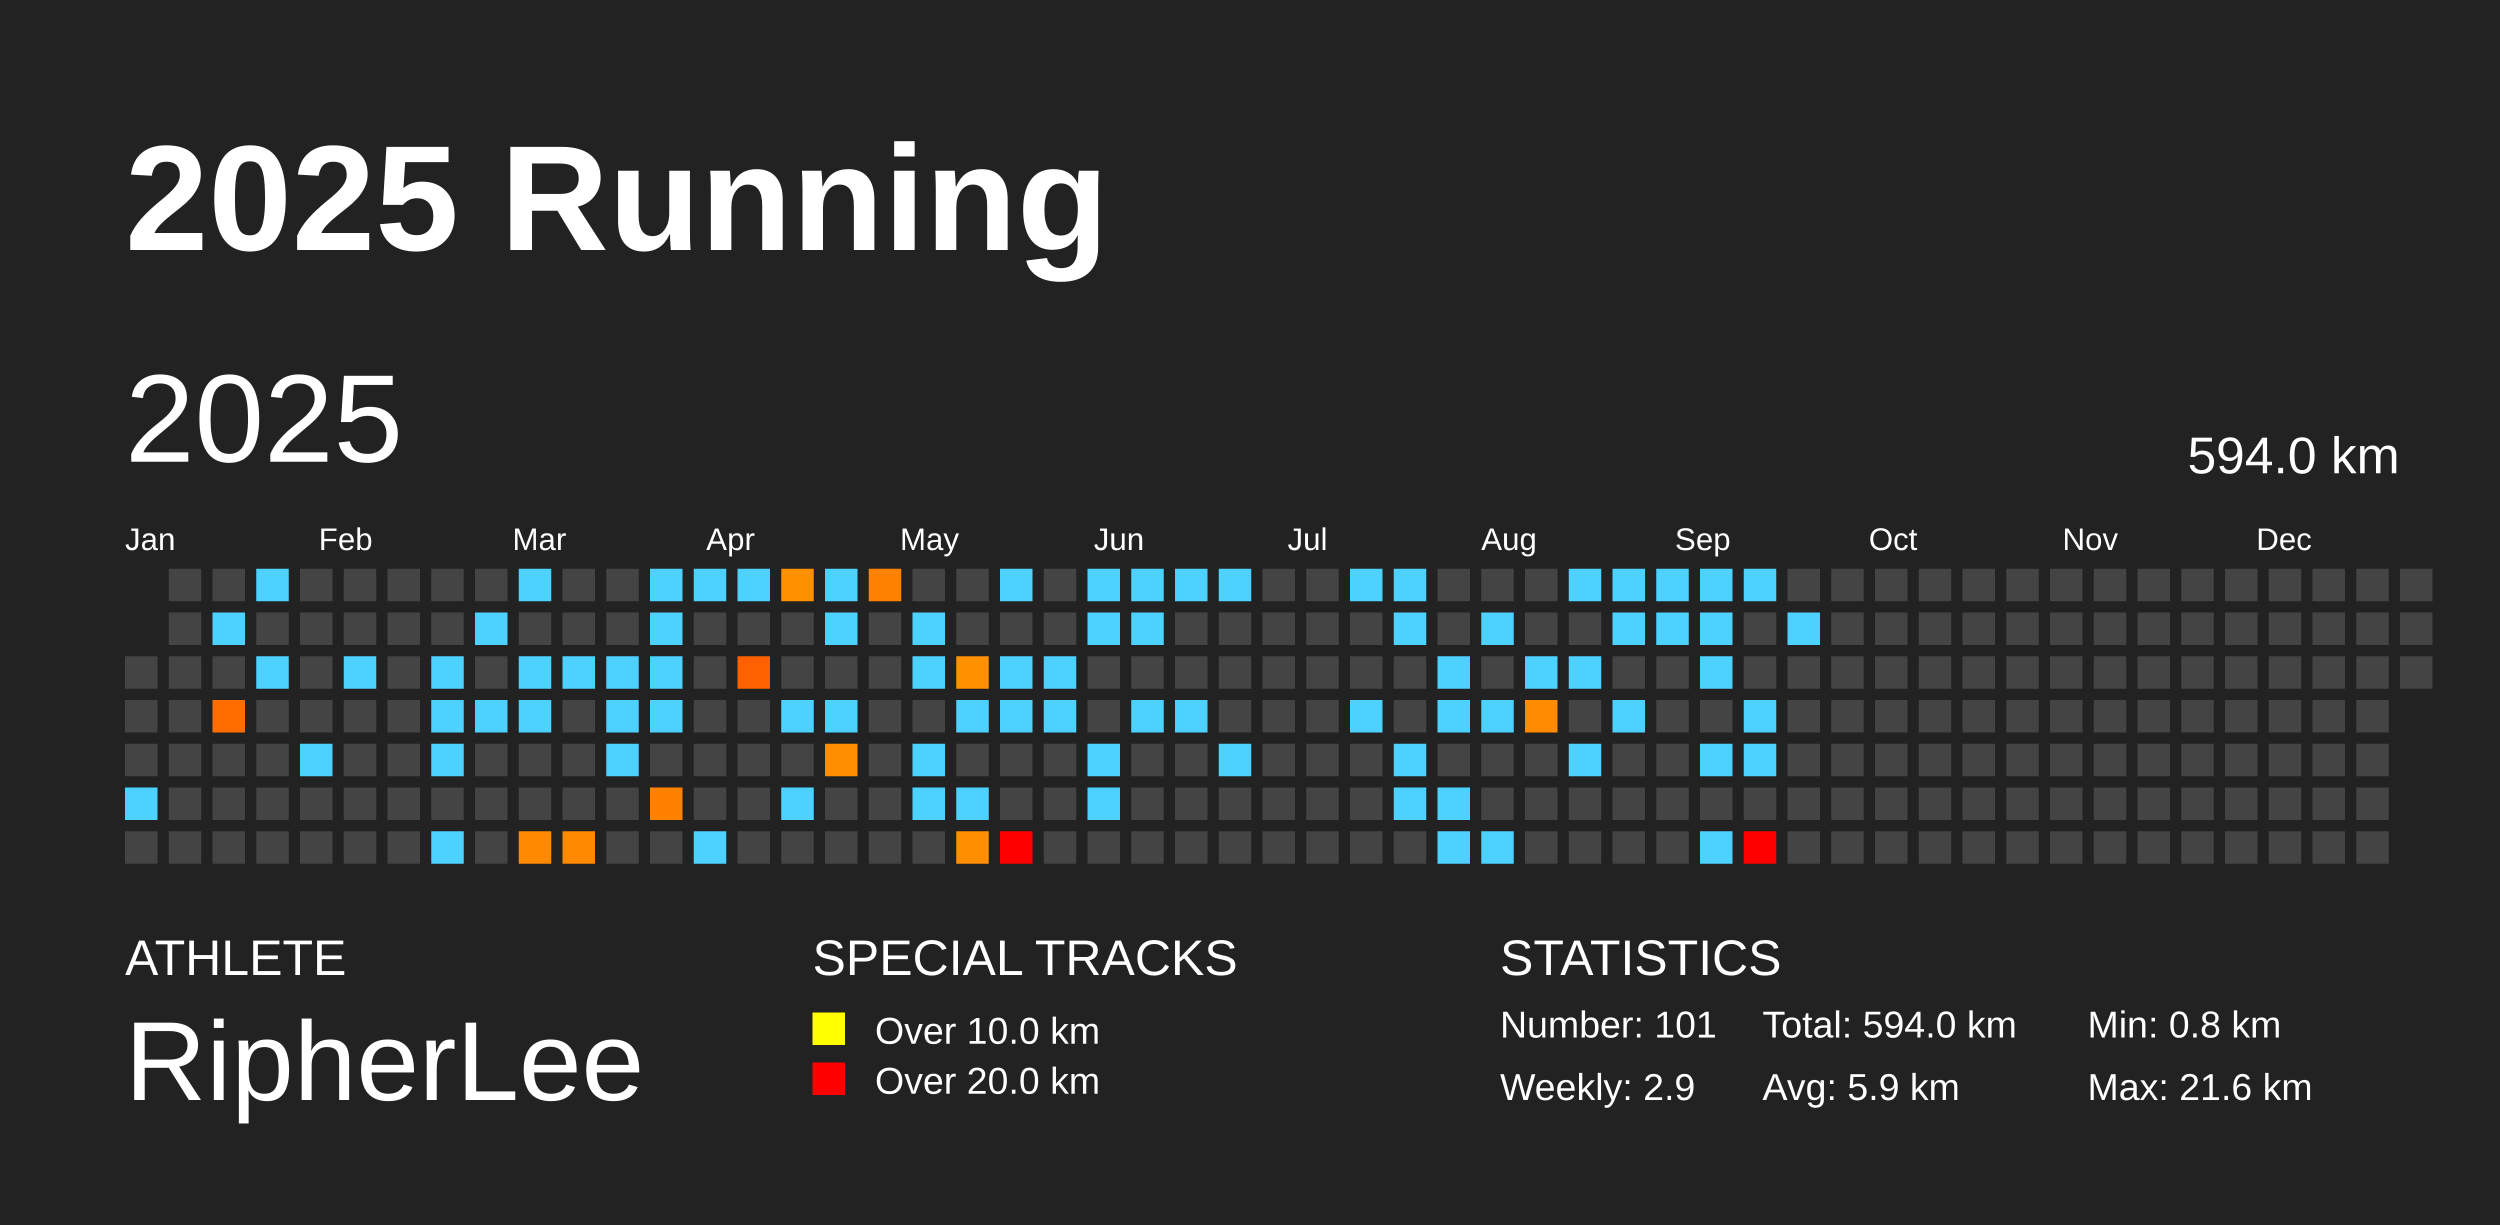
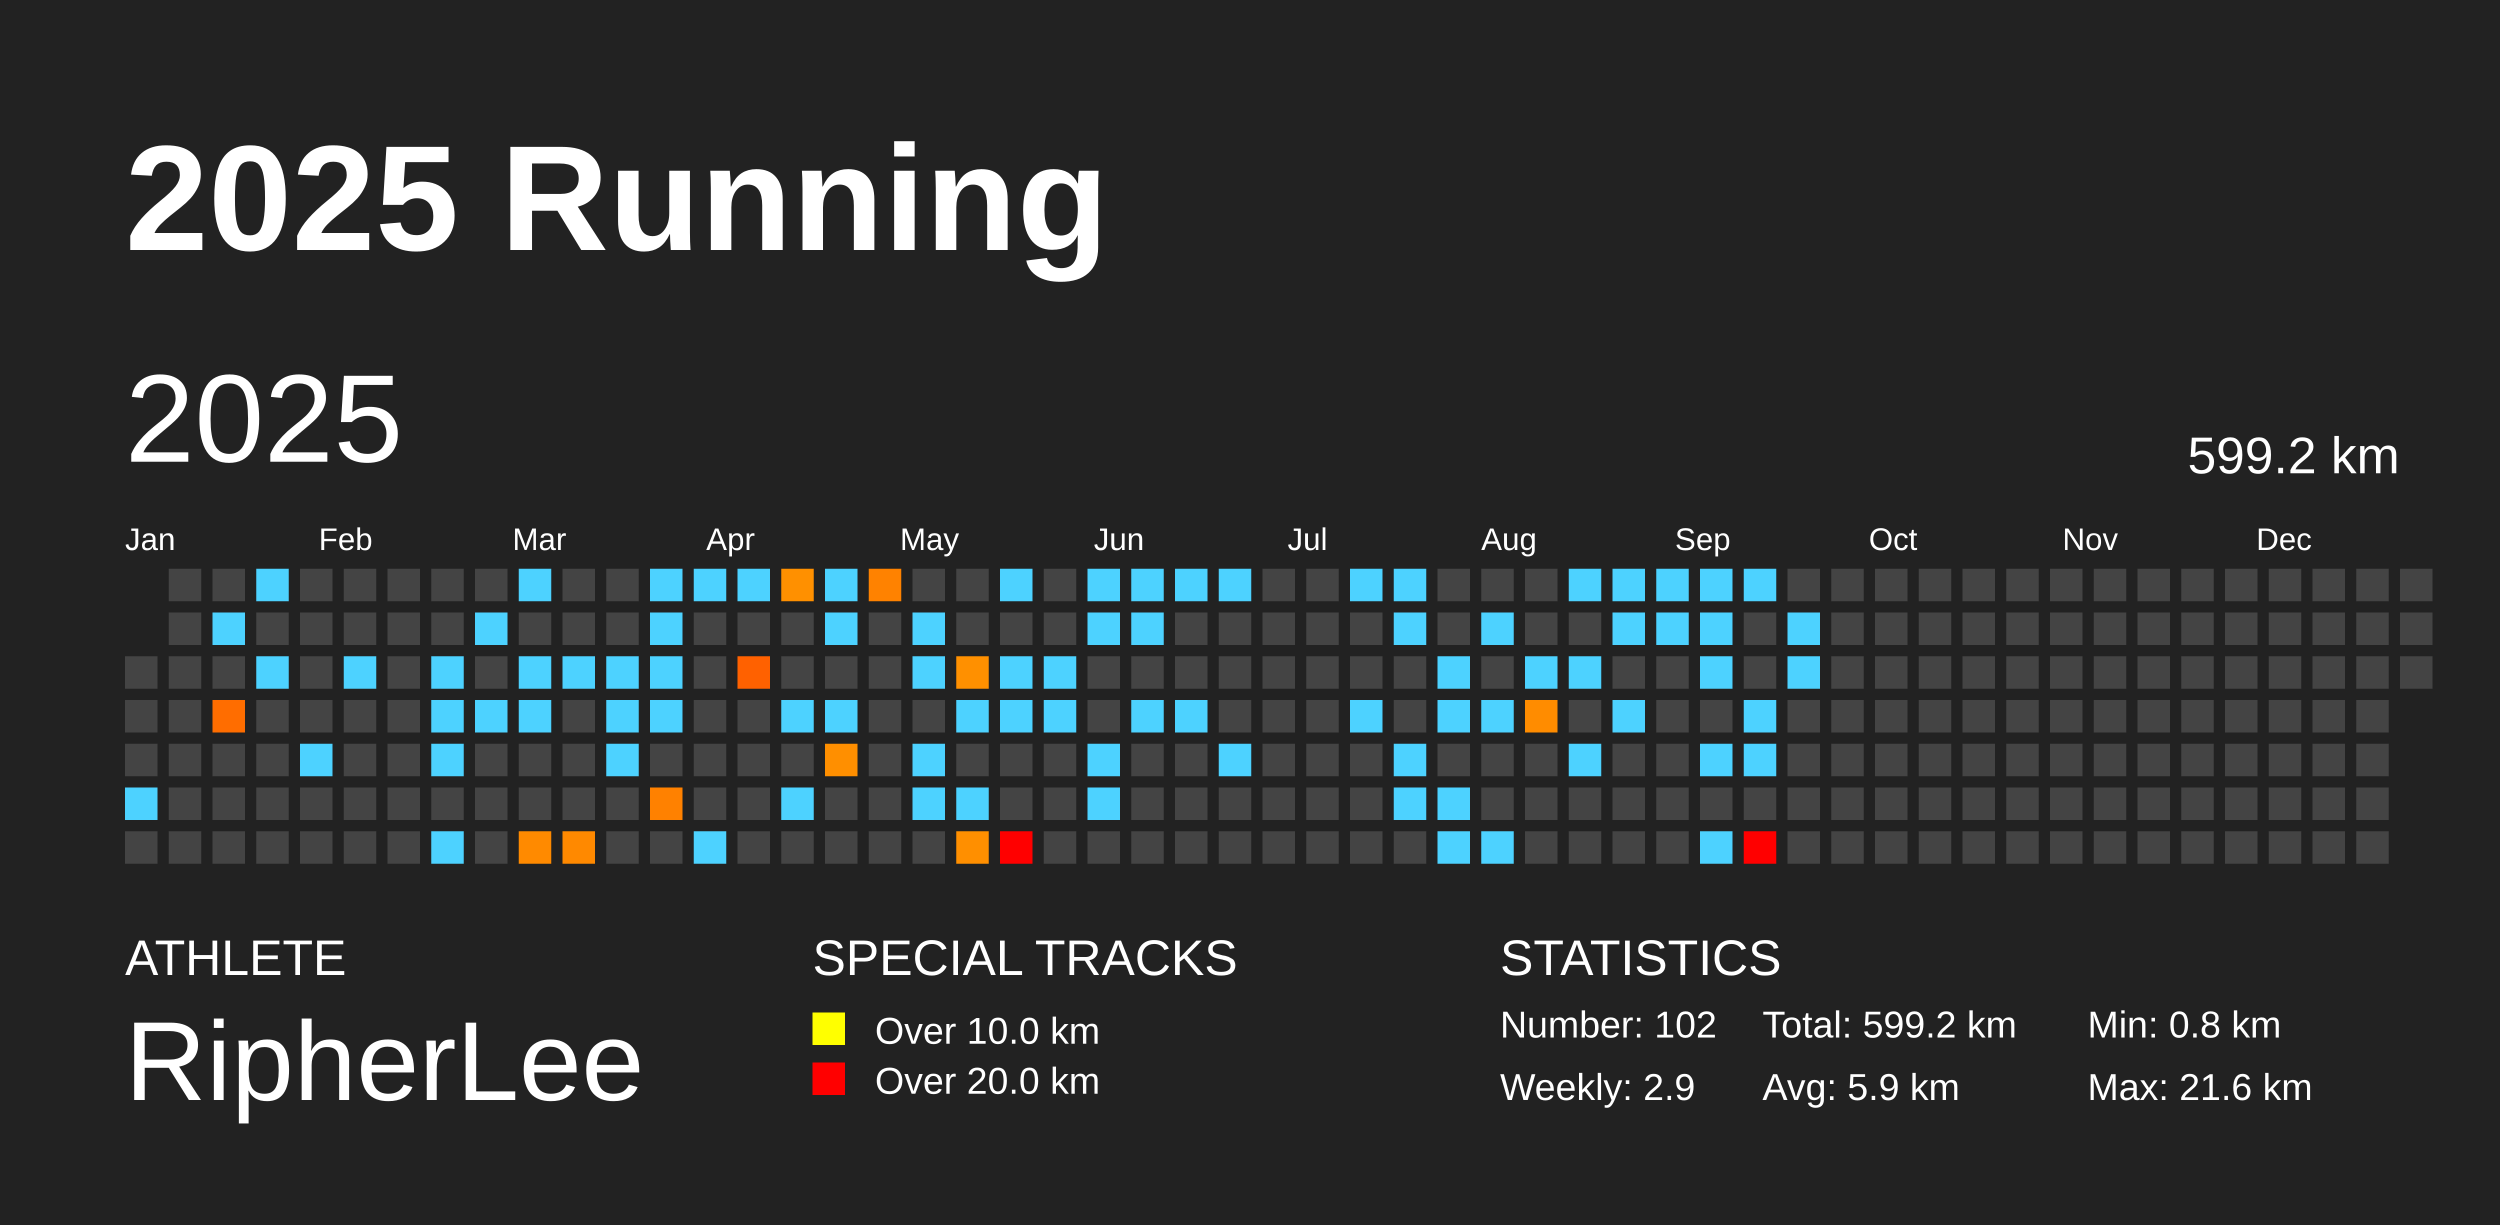
<svg xmlns="http://www.w3.org/2000/svg" baseProfile="full" height="98mm" version="1.1" viewBox="0,0,200,98" width="200mm">
  <defs />
  <rect fill="#222222" height="98" width="200" x="0" y="0" />
  <text fill="#FFFFFF" style="font-size:12px; font-family:Arial; font-weight:bold;" x="10" y="20">2025 Running</text>
  <text fill="#FFFFFF" style="font-size:4px; font-family:Arial" x="10" y="78">ATHLETE</text>
  <text fill="#FFFFFF" style="font-size:9px; font-family:Arial" x="10" y="88">RipherLee</text>
  <text fill="#FFFFFF" style="font-size:4px; font-family:Arial" x="65" y="78">SPECIAL TRACKS</text>
  <rect fill="yellow" height="2.6" width="2.6" x="65" y="81" />
  <text fill="#FFFFFF" style="font-size:3px; font-family:Arial" x="70" y="83.5">Over 10.0 km</text>
  <rect fill="red" height="2.6" width="2.6" x="65" y="85" />
  <text fill="#FFFFFF" style="font-size:3px; font-family:Arial" x="70" y="87.5">Over 20.0 km</text>
  <text fill="#FFFFFF" style="font-size:4px; font-family:Arial" x="120" y="78">STATISTICS</text>
-   <text fill="#FFFFFF" style="font-size:3px; font-family:Arial" x="120" y="83">Number: 101</text>
+   <text fill="#FFFFFF" style="font-size:3px; font-family:Arial" x="120" y="83">Number: 102</text>
  <text fill="#FFFFFF" style="font-size:3px; font-family:Arial" x="120" y="88">Weekly: 2.9</text>
-   <text fill="#FFFFFF" style="font-size:3px; font-family:Arial" x="141" y="83">Total: 594.0 km</text>
+   <text fill="#FFFFFF" style="font-size:3px; font-family:Arial" x="141" y="83">Total: 599.2 km</text>
  <text fill="#FFFFFF" style="font-size:3px; font-family:Arial" x="141" y="88">Avg: 5.9 km</text>
  <text fill="#FFFFFF" style="font-size:3px; font-family:Arial" x="167" y="83">Min: 0.8 km</text>
  <text fill="#FFFFFF" style="font-size:3px; font-family:Arial" x="167" y="88">Max: 21.6 km</text>
  <text dominant-baseline="hanging" fill="#FFFFFF" style="font-size:10.0px; font-family:Arial;" x="10" y="30">2025</text>
-   <text dominant-baseline="hanging" fill="#FFFFFF" style="font-size:4.125px; font-family:Arial;" x="175" y="35">594.0 km</text>
+   <text dominant-baseline="hanging" fill="#FFFFFF" style="font-size:4.125px; font-family:Arial;" x="175" y="35">599.2 km</text>
  <text fill="#FFFFFF" style="font-size:2.5px; font-family:Arial" x="10.0" y="44">Jan</text>
  <text fill="#FFFFFF" style="font-size:2.5px; font-family:Arial" x="25.5" y="44">Feb</text>
  <text fill="#FFFFFF" style="font-size:2.5px; font-family:Arial" x="41.0" y="44">Mar</text>
  <text fill="#FFFFFF" style="font-size:2.5px; font-family:Arial" x="56.5" y="44">Apr</text>
  <text fill="#FFFFFF" style="font-size:2.5px; font-family:Arial" x="72.0" y="44">May</text>
  <text fill="#FFFFFF" style="font-size:2.5px; font-family:Arial" x="87.5" y="44">Jun</text>
  <text fill="#FFFFFF" style="font-size:2.5px; font-family:Arial" x="103.0" y="44">Jul</text>
  <text fill="#FFFFFF" style="font-size:2.5px; font-family:Arial" x="118.5" y="44">Aug</text>
  <text fill="#FFFFFF" style="font-size:2.5px; font-family:Arial" x="134.0" y="44">Sep</text>
  <text fill="#FFFFFF" style="font-size:2.5px; font-family:Arial" x="149.5" y="44">Oct</text>
  <text fill="#FFFFFF" style="font-size:2.5px; font-family:Arial" x="165.0" y="44">Nov</text>
  <text fill="#FFFFFF" style="font-size:2.5px; font-family:Arial" x="180.5" y="44">Dec</text>
  <rect fill="#444444" height="2.6" width="2.6" x="10.0" y="52.5" />
  <rect fill="#444444" height="2.6" width="2.6" x="10.0" y="56.0" />
  <rect fill="#444444" height="2.6" width="2.6" x="10.0" y="59.5" />
  <rect fill="#4dd2ff" height="2.6" width="2.6" x="10.0" y="63.0" />
  <rect fill="#444444" height="2.6" width="2.6" x="10.0" y="66.5" />
  <rect fill="#444444" height="2.6" width="2.6" x="13.5" y="45.5" />
  <rect fill="#444444" height="2.6" width="2.6" x="13.5" y="49.0" />
  <rect fill="#444444" height="2.6" width="2.6" x="13.5" y="52.5" />
  <rect fill="#444444" height="2.6" width="2.6" x="13.5" y="56.0" />
  <rect fill="#444444" height="2.6" width="2.6" x="13.5" y="59.5" />
  <rect fill="#444444" height="2.6" width="2.6" x="13.5" y="63.0" />
  <rect fill="#444444" height="2.6" width="2.6" x="13.5" y="66.5" />
  <rect fill="#444444" height="2.6" width="2.6" x="17.0" y="45.5" />
  <rect fill="#4dd2ff" height="2.6" width="2.6" x="17.0" y="49.0" />
  <rect fill="#444444" height="2.6" width="2.6" x="17.0" y="52.5" />
  <rect fill="#ff6d00" height="2.6" width="2.6" x="17.0" y="56.0" />
  <rect fill="#444444" height="2.6" width="2.6" x="17.0" y="59.5" />
  <rect fill="#444444" height="2.6" width="2.6" x="17.0" y="63.0" />
  <rect fill="#444444" height="2.6" width="2.6" x="17.0" y="66.5" />
  <rect fill="#4dd2ff" height="2.6" width="2.6" x="20.5" y="45.5" />
  <rect fill="#444444" height="2.6" width="2.6" x="20.5" y="49.0" />
  <rect fill="#4dd2ff" height="2.6" width="2.6" x="20.5" y="52.5" />
  <rect fill="#444444" height="2.6" width="2.6" x="20.5" y="56.0" />
  <rect fill="#444444" height="2.6" width="2.6" x="20.5" y="59.5" />
  <rect fill="#444444" height="2.6" width="2.6" x="20.5" y="63.0" />
  <rect fill="#444444" height="2.6" width="2.6" x="20.5" y="66.5" />
  <rect fill="#444444" height="2.6" width="2.6" x="24.0" y="45.5" />
  <rect fill="#444444" height="2.6" width="2.6" x="24.0" y="49.0" />
  <rect fill="#444444" height="2.6" width="2.6" x="24.0" y="52.5" />
  <rect fill="#444444" height="2.6" width="2.6" x="24.0" y="56.0" />
  <rect fill="#4dd2ff" height="2.6" width="2.6" x="24.0" y="59.5" />
  <rect fill="#444444" height="2.6" width="2.6" x="24.0" y="63.0" />
  <rect fill="#444444" height="2.6" width="2.6" x="24.0" y="66.5" />
  <rect fill="#444444" height="2.6" width="2.6" x="27.5" y="45.5" />
  <rect fill="#444444" height="2.6" width="2.6" x="27.5" y="49.0" />
  <rect fill="#4dd2ff" height="2.6" width="2.6" x="27.5" y="52.5" />
  <rect fill="#444444" height="2.6" width="2.6" x="27.5" y="56.0" />
  <rect fill="#444444" height="2.6" width="2.6" x="27.5" y="59.5" />
  <rect fill="#444444" height="2.6" width="2.6" x="27.5" y="63.0" />
  <rect fill="#444444" height="2.6" width="2.6" x="27.5" y="66.5" />
  <rect fill="#444444" height="2.6" width="2.6" x="31.0" y="45.5" />
  <rect fill="#444444" height="2.6" width="2.6" x="31.0" y="49.0" />
  <rect fill="#444444" height="2.6" width="2.6" x="31.0" y="52.5" />
  <rect fill="#444444" height="2.6" width="2.6" x="31.0" y="56.0" />
  <rect fill="#444444" height="2.6" width="2.6" x="31.0" y="59.5" />
  <rect fill="#444444" height="2.6" width="2.6" x="31.0" y="63.0" />
  <rect fill="#444444" height="2.6" width="2.6" x="31.0" y="66.5" />
  <rect fill="#444444" height="2.6" width="2.6" x="34.5" y="45.5" />
  <rect fill="#444444" height="2.6" width="2.6" x="34.5" y="49.0" />
  <rect fill="#4dd2ff" height="2.6" width="2.6" x="34.5" y="52.5" />
  <rect fill="#4dd2ff" height="2.6" width="2.6" x="34.5" y="56.0" />
  <rect fill="#4dd2ff" height="2.6" width="2.6" x="34.5" y="59.5" />
  <rect fill="#444444" height="2.6" width="2.6" x="34.5" y="63.0" />
  <rect fill="#4dd2ff" height="2.6" width="2.6" x="34.5" y="66.5" />
  <rect fill="#444444" height="2.6" width="2.6" x="38.0" y="45.5" />
  <rect fill="#4dd2ff" height="2.6" width="2.6" x="38.0" y="49.0" />
  <rect fill="#444444" height="2.6" width="2.6" x="38.0" y="52.5" />
  <rect fill="#4dd2ff" height="2.6" width="2.6" x="38.0" y="56.0" />
  <rect fill="#444444" height="2.6" width="2.6" x="38.0" y="59.5" />
  <rect fill="#444444" height="2.6" width="2.6" x="38.0" y="63.0" />
  <rect fill="#444444" height="2.6" width="2.6" x="38.0" y="66.5" />
  <rect fill="#4dd2ff" height="2.6" width="2.6" x="41.5" y="45.5" />
  <rect fill="#444444" height="2.6" width="2.6" x="41.5" y="49.0" />
  <rect fill="#4dd2ff" height="2.6" width="2.6" x="41.5" y="52.5" />
  <rect fill="#4dd2ff" height="2.6" width="2.6" x="41.5" y="56.0" />
  <rect fill="#444444" height="2.6" width="2.6" x="41.5" y="59.5" />
  <rect fill="#444444" height="2.6" width="2.6" x="41.5" y="63.0" />
  <rect fill="#ff8a00" height="2.6" width="2.6" x="41.5" y="66.5" />
  <rect fill="#444444" height="2.6" width="2.6" x="45.0" y="45.5" />
  <rect fill="#444444" height="2.6" width="2.6" x="45.0" y="49.0" />
  <rect fill="#4dd2ff" height="2.6" width="2.6" x="45.0" y="52.5" />
  <rect fill="#444444" height="2.6" width="2.6" x="45.0" y="56.0" />
  <rect fill="#444444" height="2.6" width="2.6" x="45.0" y="59.5" />
  <rect fill="#444444" height="2.6" width="2.6" x="45.0" y="63.0" />
  <rect fill="#ff8900" height="2.6" width="2.6" x="45.0" y="66.5" />
  <rect fill="#444444" height="2.6" width="2.6" x="48.5" y="45.5" />
  <rect fill="#444444" height="2.6" width="2.6" x="48.5" y="49.0" />
  <rect fill="#4dd2ff" height="2.6" width="2.6" x="48.5" y="52.5" />
  <rect fill="#4dd2ff" height="2.6" width="2.6" x="48.5" y="56.0" />
  <rect fill="#4dd2ff" height="2.6" width="2.6" x="48.5" y="59.5" />
  <rect fill="#444444" height="2.6" width="2.6" x="48.5" y="63.0" />
  <rect fill="#444444" height="2.6" width="2.6" x="48.5" y="66.5" />
  <rect fill="#4dd2ff" height="2.6" width="2.6" x="52.0" y="45.5" />
  <rect fill="#4dd2ff" height="2.6" width="2.6" x="52.0" y="49.0" />
  <rect fill="#4dd2ff" height="2.6" width="2.6" x="52.0" y="52.5" />
  <rect fill="#4dd2ff" height="2.6" width="2.6" x="52.0" y="56.0" />
  <rect fill="#444444" height="2.6" width="2.6" x="52.0" y="59.5" />
  <rect fill="#ff8100" height="2.6" width="2.6" x="52.0" y="63.0" />
  <rect fill="#444444" height="2.6" width="2.6" x="52.0" y="66.5" />
  <rect fill="#4dd2ff" height="2.6" width="2.6" x="55.5" y="45.5" />
  <rect fill="#444444" height="2.6" width="2.6" x="55.5" y="49.0" />
  <rect fill="#444444" height="2.6" width="2.6" x="55.5" y="52.5" />
  <rect fill="#444444" height="2.6" width="2.6" x="55.5" y="56.0" />
  <rect fill="#444444" height="2.6" width="2.6" x="55.5" y="59.5" />
  <rect fill="#444444" height="2.6" width="2.6" x="55.5" y="63.0" />
  <rect fill="#4dd2ff" height="2.6" width="2.6" x="55.5" y="66.5" />
  <rect fill="#4dd2ff" height="2.6" width="2.6" x="59.0" y="45.5" />
  <rect fill="#444444" height="2.6" width="2.6" x="59.0" y="49.0" />
  <rect fill="#ff6100" height="2.6" width="2.6" x="59.0" y="52.5" />
  <rect fill="#444444" height="2.6" width="2.6" x="59.0" y="56.0" />
  <rect fill="#444444" height="2.6" width="2.6" x="59.0" y="59.5" />
  <rect fill="#444444" height="2.6" width="2.6" x="59.0" y="63.0" />
  <rect fill="#444444" height="2.6" width="2.6" x="59.0" y="66.5" />
  <rect fill="#ff9000" height="2.6" width="2.6" x="62.5" y="45.5" />
  <rect fill="#444444" height="2.6" width="2.6" x="62.5" y="49.0" />
  <rect fill="#444444" height="2.6" width="2.6" x="62.5" y="52.5" />
  <rect fill="#4dd2ff" height="2.6" width="2.6" x="62.5" y="56.0" />
  <rect fill="#444444" height="2.6" width="2.6" x="62.5" y="59.5" />
  <rect fill="#4dd2ff" height="2.6" width="2.6" x="62.5" y="63.0" />
  <rect fill="#444444" height="2.6" width="2.6" x="62.5" y="66.5" />
  <rect fill="#4dd2ff" height="2.6" width="2.6" x="66.0" y="45.5" />
  <rect fill="#4dd2ff" height="2.6" width="2.6" x="66.0" y="49.0" />
  <rect fill="#444444" height="2.6" width="2.6" x="66.0" y="52.5" />
  <rect fill="#4dd2ff" height="2.6" width="2.6" x="66.0" y="56.0" />
  <rect fill="#ff8f00" height="2.6" width="2.6" x="66.0" y="59.5" />
  <rect fill="#444444" height="2.6" width="2.6" x="66.0" y="63.0" />
  <rect fill="#444444" height="2.6" width="2.6" x="66.0" y="66.5" />
  <rect fill="#ff8200" height="2.6" width="2.6" x="69.5" y="45.5" />
  <rect fill="#444444" height="2.6" width="2.6" x="69.5" y="49.0" />
  <rect fill="#444444" height="2.6" width="2.6" x="69.5" y="52.5" />
  <rect fill="#444444" height="2.6" width="2.6" x="69.5" y="56.0" />
  <rect fill="#444444" height="2.6" width="2.6" x="69.5" y="59.5" />
  <rect fill="#444444" height="2.6" width="2.6" x="69.5" y="63.0" />
  <rect fill="#444444" height="2.6" width="2.6" x="69.5" y="66.5" />
  <rect fill="#444444" height="2.6" width="2.6" x="73.0" y="45.5" />
  <rect fill="#4dd2ff" height="2.6" width="2.6" x="73.0" y="49.0" />
  <rect fill="#4dd2ff" height="2.6" width="2.6" x="73.0" y="52.5" />
  <rect fill="#444444" height="2.6" width="2.6" x="73.0" y="56.0" />
  <rect fill="#4dd2ff" height="2.6" width="2.6" x="73.0" y="59.5" />
  <rect fill="#4dd2ff" height="2.6" width="2.6" x="73.0" y="63.0" />
  <rect fill="#444444" height="2.6" width="2.6" x="73.0" y="66.5" />
  <rect fill="#444444" height="2.6" width="2.6" x="76.5" y="45.5" />
  <rect fill="#444444" height="2.6" width="2.6" x="76.5" y="49.0" />
  <rect fill="#ff9000" height="2.6" width="2.6" x="76.5" y="52.5" />
  <rect fill="#4dd2ff" height="2.6" width="2.6" x="76.5" y="56.0" />
  <rect fill="#444444" height="2.6" width="2.6" x="76.5" y="59.5" />
  <rect fill="#4dd2ff" height="2.6" width="2.6" x="76.5" y="63.0" />
  <rect fill="#ff8f00" height="2.6" width="2.6" x="76.5" y="66.5" />
  <rect fill="#4dd2ff" height="2.6" width="2.6" x="80.0" y="45.5" />
  <rect fill="#444444" height="2.6" width="2.6" x="80.0" y="49.0" />
  <rect fill="#4dd2ff" height="2.6" width="2.6" x="80.0" y="52.5" />
  <rect fill="#4dd2ff" height="2.6" width="2.6" x="80.0" y="56.0" />
  <rect fill="#444444" height="2.6" width="2.6" x="80.0" y="59.5" />
  <rect fill="#444444" height="2.6" width="2.6" x="80.0" y="63.0" />
  <rect fill="red" height="2.6" width="2.6" x="80.0" y="66.5" />
  <rect fill="#444444" height="2.6" width="2.6" x="83.5" y="45.5" />
  <rect fill="#444444" height="2.6" width="2.6" x="83.5" y="49.0" />
  <rect fill="#4dd2ff" height="2.6" width="2.6" x="83.5" y="52.5" />
  <rect fill="#4dd2ff" height="2.6" width="2.6" x="83.5" y="56.0" />
  <rect fill="#444444" height="2.6" width="2.6" x="83.5" y="59.5" />
  <rect fill="#444444" height="2.6" width="2.6" x="83.5" y="63.0" />
  <rect fill="#444444" height="2.6" width="2.6" x="83.5" y="66.5" />
  <rect fill="#4dd2ff" height="2.6" width="2.6" x="87.0" y="45.5" />
  <rect fill="#4dd2ff" height="2.6" width="2.6" x="87.0" y="49.0" />
  <rect fill="#444444" height="2.6" width="2.6" x="87.0" y="52.5" />
  <rect fill="#444444" height="2.6" width="2.6" x="87.0" y="56.0" />
  <rect fill="#4dd2ff" height="2.6" width="2.6" x="87.0" y="59.5" />
  <rect fill="#4dd2ff" height="2.6" width="2.6" x="87.0" y="63.0" />
  <rect fill="#444444" height="2.6" width="2.6" x="87.0" y="66.5" />
  <rect fill="#4dd2ff" height="2.6" width="2.6" x="90.5" y="45.5" />
  <rect fill="#4dd2ff" height="2.6" width="2.6" x="90.5" y="49.0" />
  <rect fill="#444444" height="2.6" width="2.6" x="90.5" y="52.5" />
  <rect fill="#4dd2ff" height="2.6" width="2.6" x="90.5" y="56.0" />
  <rect fill="#444444" height="2.6" width="2.6" x="90.5" y="59.5" />
  <rect fill="#444444" height="2.6" width="2.6" x="90.5" y="63.0" />
  <rect fill="#444444" height="2.6" width="2.6" x="90.5" y="66.5" />
  <rect fill="#4dd2ff" height="2.6" width="2.6" x="94.0" y="45.5" />
  <rect fill="#444444" height="2.6" width="2.6" x="94.0" y="49.0" />
  <rect fill="#444444" height="2.6" width="2.6" x="94.0" y="52.5" />
  <rect fill="#4dd2ff" height="2.6" width="2.6" x="94.0" y="56.0" />
  <rect fill="#444444" height="2.6" width="2.6" x="94.0" y="59.5" />
  <rect fill="#444444" height="2.6" width="2.6" x="94.0" y="63.0" />
  <rect fill="#444444" height="2.6" width="2.6" x="94.0" y="66.5" />
  <rect fill="#4dd2ff" height="2.6" width="2.6" x="97.5" y="45.5" />
  <rect fill="#444444" height="2.6" width="2.6" x="97.5" y="49.0" />
  <rect fill="#444444" height="2.6" width="2.6" x="97.5" y="52.5" />
  <rect fill="#444444" height="2.6" width="2.6" x="97.5" y="56.0" />
  <rect fill="#4dd2ff" height="2.6" width="2.6" x="97.5" y="59.5" />
  <rect fill="#444444" height="2.6" width="2.6" x="97.5" y="63.0" />
  <rect fill="#444444" height="2.6" width="2.6" x="97.5" y="66.5" />
  <rect fill="#444444" height="2.6" width="2.6" x="101.0" y="45.5" />
  <rect fill="#444444" height="2.6" width="2.6" x="101.0" y="49.0" />
  <rect fill="#444444" height="2.6" width="2.6" x="101.0" y="52.5" />
  <rect fill="#444444" height="2.6" width="2.6" x="101.0" y="56.0" />
  <rect fill="#444444" height="2.6" width="2.6" x="101.0" y="59.5" />
  <rect fill="#444444" height="2.6" width="2.6" x="101.0" y="63.0" />
  <rect fill="#444444" height="2.6" width="2.6" x="101.0" y="66.5" />
  <rect fill="#444444" height="2.6" width="2.6" x="104.5" y="45.5" />
  <rect fill="#444444" height="2.6" width="2.6" x="104.5" y="49.0" />
  <rect fill="#444444" height="2.6" width="2.6" x="104.5" y="52.5" />
  <rect fill="#444444" height="2.6" width="2.6" x="104.5" y="56.0" />
  <rect fill="#444444" height="2.6" width="2.6" x="104.5" y="59.5" />
  <rect fill="#444444" height="2.6" width="2.6" x="104.5" y="63.0" />
  <rect fill="#444444" height="2.6" width="2.6" x="104.5" y="66.5" />
  <rect fill="#4dd2ff" height="2.6" width="2.6" x="108.0" y="45.5" />
  <rect fill="#444444" height="2.6" width="2.6" x="108.0" y="49.0" />
  <rect fill="#444444" height="2.6" width="2.6" x="108.0" y="52.5" />
  <rect fill="#4dd2ff" height="2.6" width="2.6" x="108.0" y="56.0" />
  <rect fill="#444444" height="2.6" width="2.6" x="108.0" y="59.5" />
  <rect fill="#444444" height="2.6" width="2.6" x="108.0" y="63.0" />
  <rect fill="#444444" height="2.6" width="2.6" x="108.0" y="66.5" />
  <rect fill="#4dd2ff" height="2.6" width="2.6" x="111.5" y="45.5" />
  <rect fill="#4dd2ff" height="2.6" width="2.6" x="111.5" y="49.0" />
  <rect fill="#444444" height="2.6" width="2.6" x="111.5" y="52.5" />
  <rect fill="#444444" height="2.6" width="2.6" x="111.5" y="56.0" />
  <rect fill="#4dd2ff" height="2.6" width="2.6" x="111.5" y="59.5" />
  <rect fill="#4dd2ff" height="2.6" width="2.6" x="111.5" y="63.0" />
  <rect fill="#444444" height="2.6" width="2.6" x="111.5" y="66.5" />
  <rect fill="#444444" height="2.6" width="2.6" x="115.0" y="45.5" />
  <rect fill="#444444" height="2.6" width="2.6" x="115.0" y="49.0" />
  <rect fill="#4dd2ff" height="2.6" width="2.6" x="115.0" y="52.5" />
  <rect fill="#4dd2ff" height="2.6" width="2.6" x="115.0" y="56.0" />
  <rect fill="#444444" height="2.6" width="2.6" x="115.0" y="59.5" />
  <rect fill="#4dd2ff" height="2.6" width="2.6" x="115.0" y="63.0" />
  <rect fill="#4dd2ff" height="2.6" width="2.6" x="115.0" y="66.5" />
  <rect fill="#444444" height="2.6" width="2.6" x="118.5" y="45.5" />
  <rect fill="#4dd2ff" height="2.6" width="2.6" x="118.5" y="49.0" />
  <rect fill="#444444" height="2.6" width="2.6" x="118.5" y="52.5" />
  <rect fill="#4dd2ff" height="2.6" width="2.6" x="118.5" y="56.0" />
  <rect fill="#444444" height="2.6" width="2.6" x="118.5" y="59.5" />
  <rect fill="#444444" height="2.6" width="2.6" x="118.5" y="63.0" />
  <rect fill="#4dd2ff" height="2.6" width="2.6" x="118.5" y="66.5" />
  <rect fill="#444444" height="2.6" width="2.6" x="122.0" y="45.5" />
  <rect fill="#444444" height="2.6" width="2.6" x="122.0" y="49.0" />
  <rect fill="#4dd2ff" height="2.6" width="2.6" x="122.0" y="52.5" />
  <rect fill="#ff8c00" height="2.6" width="2.6" x="122.0" y="56.0" />
  <rect fill="#444444" height="2.6" width="2.6" x="122.0" y="59.5" />
  <rect fill="#444444" height="2.6" width="2.6" x="122.0" y="63.0" />
  <rect fill="#444444" height="2.6" width="2.6" x="122.0" y="66.5" />
  <rect fill="#4dd2ff" height="2.6" width="2.6" x="125.5" y="45.5" />
  <rect fill="#444444" height="2.6" width="2.6" x="125.5" y="49.0" />
  <rect fill="#4dd2ff" height="2.6" width="2.6" x="125.5" y="52.5" />
  <rect fill="#444444" height="2.6" width="2.6" x="125.5" y="56.0" />
  <rect fill="#4dd2ff" height="2.6" width="2.6" x="125.5" y="59.5" />
  <rect fill="#444444" height="2.6" width="2.6" x="125.5" y="63.0" />
  <rect fill="#444444" height="2.6" width="2.6" x="125.5" y="66.5" />
  <rect fill="#4dd2ff" height="2.6" width="2.6" x="129.0" y="45.5" />
  <rect fill="#4dd2ff" height="2.6" width="2.6" x="129.0" y="49.0" />
  <rect fill="#444444" height="2.6" width="2.6" x="129.0" y="52.5" />
  <rect fill="#4dd2ff" height="2.6" width="2.6" x="129.0" y="56.0" />
  <rect fill="#444444" height="2.6" width="2.6" x="129.0" y="59.5" />
  <rect fill="#444444" height="2.6" width="2.6" x="129.0" y="63.0" />
  <rect fill="#444444" height="2.6" width="2.6" x="129.0" y="66.5" />
  <rect fill="#4dd2ff" height="2.6" width="2.6" x="132.5" y="45.5" />
  <rect fill="#4dd2ff" height="2.6" width="2.6" x="132.5" y="49.0" />
  <rect fill="#444444" height="2.6" width="2.6" x="132.5" y="52.5" />
  <rect fill="#444444" height="2.6" width="2.6" x="132.5" y="56.0" />
  <rect fill="#444444" height="2.6" width="2.6" x="132.5" y="59.5" />
  <rect fill="#444444" height="2.6" width="2.6" x="132.5" y="63.0" />
  <rect fill="#444444" height="2.6" width="2.6" x="132.5" y="66.5" />
  <rect fill="#4dd2ff" height="2.6" width="2.6" x="136.0" y="45.5" />
  <rect fill="#4dd2ff" height="2.6" width="2.6" x="136.0" y="49.0" />
  <rect fill="#4dd2ff" height="2.6" width="2.6" x="136.0" y="52.5" />
  <rect fill="#444444" height="2.6" width="2.6" x="136.0" y="56.0" />
  <rect fill="#4dd2ff" height="2.6" width="2.6" x="136.0" y="59.5" />
  <rect fill="#444444" height="2.6" width="2.6" x="136.0" y="63.0" />
  <rect fill="#4dd2ff" height="2.6" width="2.6" x="136.0" y="66.5" />
  <rect fill="#4dd2ff" height="2.6" width="2.6" x="139.5" y="45.5" />
  <rect fill="#444444" height="2.6" width="2.6" x="139.5" y="49.0" />
  <rect fill="#444444" height="2.6" width="2.6" x="139.5" y="52.5" />
  <rect fill="#4dd2ff" height="2.6" width="2.6" x="139.5" y="56.0" />
  <rect fill="#4dd2ff" height="2.6" width="2.6" x="139.5" y="59.5" />
  <rect fill="#444444" height="2.6" width="2.6" x="139.5" y="63.0" />
  <rect fill="red" height="2.6" width="2.6" x="139.5" y="66.5" />
  <rect fill="#444444" height="2.6" width="2.6" x="143.0" y="45.5" />
  <rect fill="#4dd2ff" height="2.6" width="2.6" x="143.0" y="49.0" />
-   <rect fill="#444444" height="2.6" width="2.6" x="143.0" y="52.5" />
+   <rect fill="#4dd2ff" height="2.6" width="2.6" x="143.0" y="52.5" />
  <rect fill="#444444" height="2.6" width="2.6" x="143.0" y="56.0" />
  <rect fill="#444444" height="2.6" width="2.6" x="143.0" y="59.5" />
  <rect fill="#444444" height="2.6" width="2.6" x="143.0" y="63.0" />
  <rect fill="#444444" height="2.6" width="2.6" x="143.0" y="66.5" />
  <rect fill="#444444" height="2.6" width="2.6" x="146.5" y="45.5" />
  <rect fill="#444444" height="2.6" width="2.6" x="146.5" y="49.0" />
  <rect fill="#444444" height="2.6" width="2.6" x="146.5" y="52.5" />
  <rect fill="#444444" height="2.6" width="2.6" x="146.5" y="56.0" />
  <rect fill="#444444" height="2.6" width="2.6" x="146.5" y="59.5" />
  <rect fill="#444444" height="2.6" width="2.6" x="146.5" y="63.0" />
  <rect fill="#444444" height="2.6" width="2.6" x="146.5" y="66.5" />
  <rect fill="#444444" height="2.6" width="2.6" x="150.0" y="45.5" />
  <rect fill="#444444" height="2.6" width="2.6" x="150.0" y="49.0" />
  <rect fill="#444444" height="2.6" width="2.6" x="150.0" y="52.5" />
  <rect fill="#444444" height="2.6" width="2.6" x="150.0" y="56.0" />
  <rect fill="#444444" height="2.6" width="2.6" x="150.0" y="59.5" />
  <rect fill="#444444" height="2.6" width="2.6" x="150.0" y="63.0" />
  <rect fill="#444444" height="2.6" width="2.6" x="150.0" y="66.5" />
  <rect fill="#444444" height="2.6" width="2.6" x="153.5" y="45.5" />
  <rect fill="#444444" height="2.6" width="2.6" x="153.5" y="49.0" />
  <rect fill="#444444" height="2.6" width="2.6" x="153.5" y="52.5" />
  <rect fill="#444444" height="2.6" width="2.6" x="153.5" y="56.0" />
  <rect fill="#444444" height="2.6" width="2.6" x="153.5" y="59.5" />
  <rect fill="#444444" height="2.6" width="2.6" x="153.5" y="63.0" />
  <rect fill="#444444" height="2.6" width="2.6" x="153.5" y="66.5" />
  <rect fill="#444444" height="2.6" width="2.6" x="157.0" y="45.5" />
  <rect fill="#444444" height="2.6" width="2.6" x="157.0" y="49.0" />
  <rect fill="#444444" height="2.6" width="2.6" x="157.0" y="52.5" />
  <rect fill="#444444" height="2.6" width="2.6" x="157.0" y="56.0" />
  <rect fill="#444444" height="2.6" width="2.6" x="157.0" y="59.5" />
  <rect fill="#444444" height="2.6" width="2.6" x="157.0" y="63.0" />
  <rect fill="#444444" height="2.6" width="2.6" x="157.0" y="66.5" />
  <rect fill="#444444" height="2.6" width="2.6" x="160.5" y="45.5" />
  <rect fill="#444444" height="2.6" width="2.6" x="160.5" y="49.0" />
  <rect fill="#444444" height="2.6" width="2.6" x="160.5" y="52.5" />
  <rect fill="#444444" height="2.6" width="2.6" x="160.5" y="56.0" />
  <rect fill="#444444" height="2.6" width="2.6" x="160.5" y="59.5" />
  <rect fill="#444444" height="2.6" width="2.6" x="160.5" y="63.0" />
  <rect fill="#444444" height="2.6" width="2.6" x="160.5" y="66.5" />
  <rect fill="#444444" height="2.6" width="2.6" x="164.0" y="45.5" />
  <rect fill="#444444" height="2.6" width="2.6" x="164.0" y="49.0" />
  <rect fill="#444444" height="2.6" width="2.6" x="164.0" y="52.5" />
  <rect fill="#444444" height="2.6" width="2.6" x="164.0" y="56.0" />
  <rect fill="#444444" height="2.6" width="2.6" x="164.0" y="59.5" />
  <rect fill="#444444" height="2.6" width="2.6" x="164.0" y="63.0" />
  <rect fill="#444444" height="2.6" width="2.6" x="164.0" y="66.5" />
  <rect fill="#444444" height="2.6" width="2.6" x="167.5" y="45.5" />
  <rect fill="#444444" height="2.6" width="2.6" x="167.5" y="49.0" />
  <rect fill="#444444" height="2.6" width="2.6" x="167.5" y="52.5" />
  <rect fill="#444444" height="2.6" width="2.6" x="167.5" y="56.0" />
  <rect fill="#444444" height="2.6" width="2.6" x="167.5" y="59.5" />
  <rect fill="#444444" height="2.6" width="2.6" x="167.5" y="63.0" />
  <rect fill="#444444" height="2.6" width="2.6" x="167.5" y="66.5" />
  <rect fill="#444444" height="2.6" width="2.6" x="171.0" y="45.5" />
  <rect fill="#444444" height="2.6" width="2.6" x="171.0" y="49.0" />
  <rect fill="#444444" height="2.6" width="2.6" x="171.0" y="52.5" />
  <rect fill="#444444" height="2.6" width="2.6" x="171.0" y="56.0" />
  <rect fill="#444444" height="2.6" width="2.6" x="171.0" y="59.5" />
  <rect fill="#444444" height="2.6" width="2.6" x="171.0" y="63.0" />
  <rect fill="#444444" height="2.6" width="2.6" x="171.0" y="66.5" />
  <rect fill="#444444" height="2.6" width="2.6" x="174.5" y="45.5" />
  <rect fill="#444444" height="2.6" width="2.6" x="174.5" y="49.0" />
  <rect fill="#444444" height="2.6" width="2.6" x="174.5" y="52.5" />
  <rect fill="#444444" height="2.6" width="2.6" x="174.5" y="56.0" />
  <rect fill="#444444" height="2.6" width="2.6" x="174.5" y="59.5" />
  <rect fill="#444444" height="2.6" width="2.6" x="174.5" y="63.0" />
  <rect fill="#444444" height="2.6" width="2.6" x="174.5" y="66.5" />
  <rect fill="#444444" height="2.6" width="2.6" x="178.0" y="45.5" />
  <rect fill="#444444" height="2.6" width="2.6" x="178.0" y="49.0" />
  <rect fill="#444444" height="2.6" width="2.6" x="178.0" y="52.5" />
  <rect fill="#444444" height="2.6" width="2.6" x="178.0" y="56.0" />
  <rect fill="#444444" height="2.6" width="2.6" x="178.0" y="59.5" />
  <rect fill="#444444" height="2.6" width="2.6" x="178.0" y="63.0" />
  <rect fill="#444444" height="2.6" width="2.6" x="178.0" y="66.5" />
  <rect fill="#444444" height="2.6" width="2.6" x="181.5" y="45.5" />
  <rect fill="#444444" height="2.6" width="2.6" x="181.5" y="49.0" />
  <rect fill="#444444" height="2.6" width="2.6" x="181.5" y="52.5" />
  <rect fill="#444444" height="2.6" width="2.6" x="181.5" y="56.0" />
  <rect fill="#444444" height="2.6" width="2.6" x="181.5" y="59.5" />
  <rect fill="#444444" height="2.6" width="2.6" x="181.5" y="63.0" />
  <rect fill="#444444" height="2.6" width="2.6" x="181.5" y="66.5" />
  <rect fill="#444444" height="2.6" width="2.6" x="185.0" y="45.5" />
  <rect fill="#444444" height="2.6" width="2.6" x="185.0" y="49.0" />
  <rect fill="#444444" height="2.6" width="2.6" x="185.0" y="52.5" />
  <rect fill="#444444" height="2.6" width="2.6" x="185.0" y="56.0" />
  <rect fill="#444444" height="2.6" width="2.6" x="185.0" y="59.5" />
  <rect fill="#444444" height="2.6" width="2.6" x="185.0" y="63.0" />
  <rect fill="#444444" height="2.6" width="2.6" x="185.0" y="66.5" />
  <rect fill="#444444" height="2.6" width="2.6" x="188.5" y="45.5" />
  <rect fill="#444444" height="2.6" width="2.6" x="188.5" y="49.0" />
  <rect fill="#444444" height="2.6" width="2.6" x="188.5" y="52.5" />
  <rect fill="#444444" height="2.6" width="2.6" x="188.5" y="56.0" />
  <rect fill="#444444" height="2.6" width="2.6" x="188.5" y="59.5" />
  <rect fill="#444444" height="2.6" width="2.6" x="188.5" y="63.0" />
  <rect fill="#444444" height="2.6" width="2.6" x="188.5" y="66.5" />
  <rect fill="#444444" height="2.6" width="2.6" x="192.0" y="45.5" />
  <rect fill="#444444" height="2.6" width="2.6" x="192.0" y="49.0" />
  <rect fill="#444444" height="2.6" width="2.6" x="192.0" y="52.5" />
</svg>
